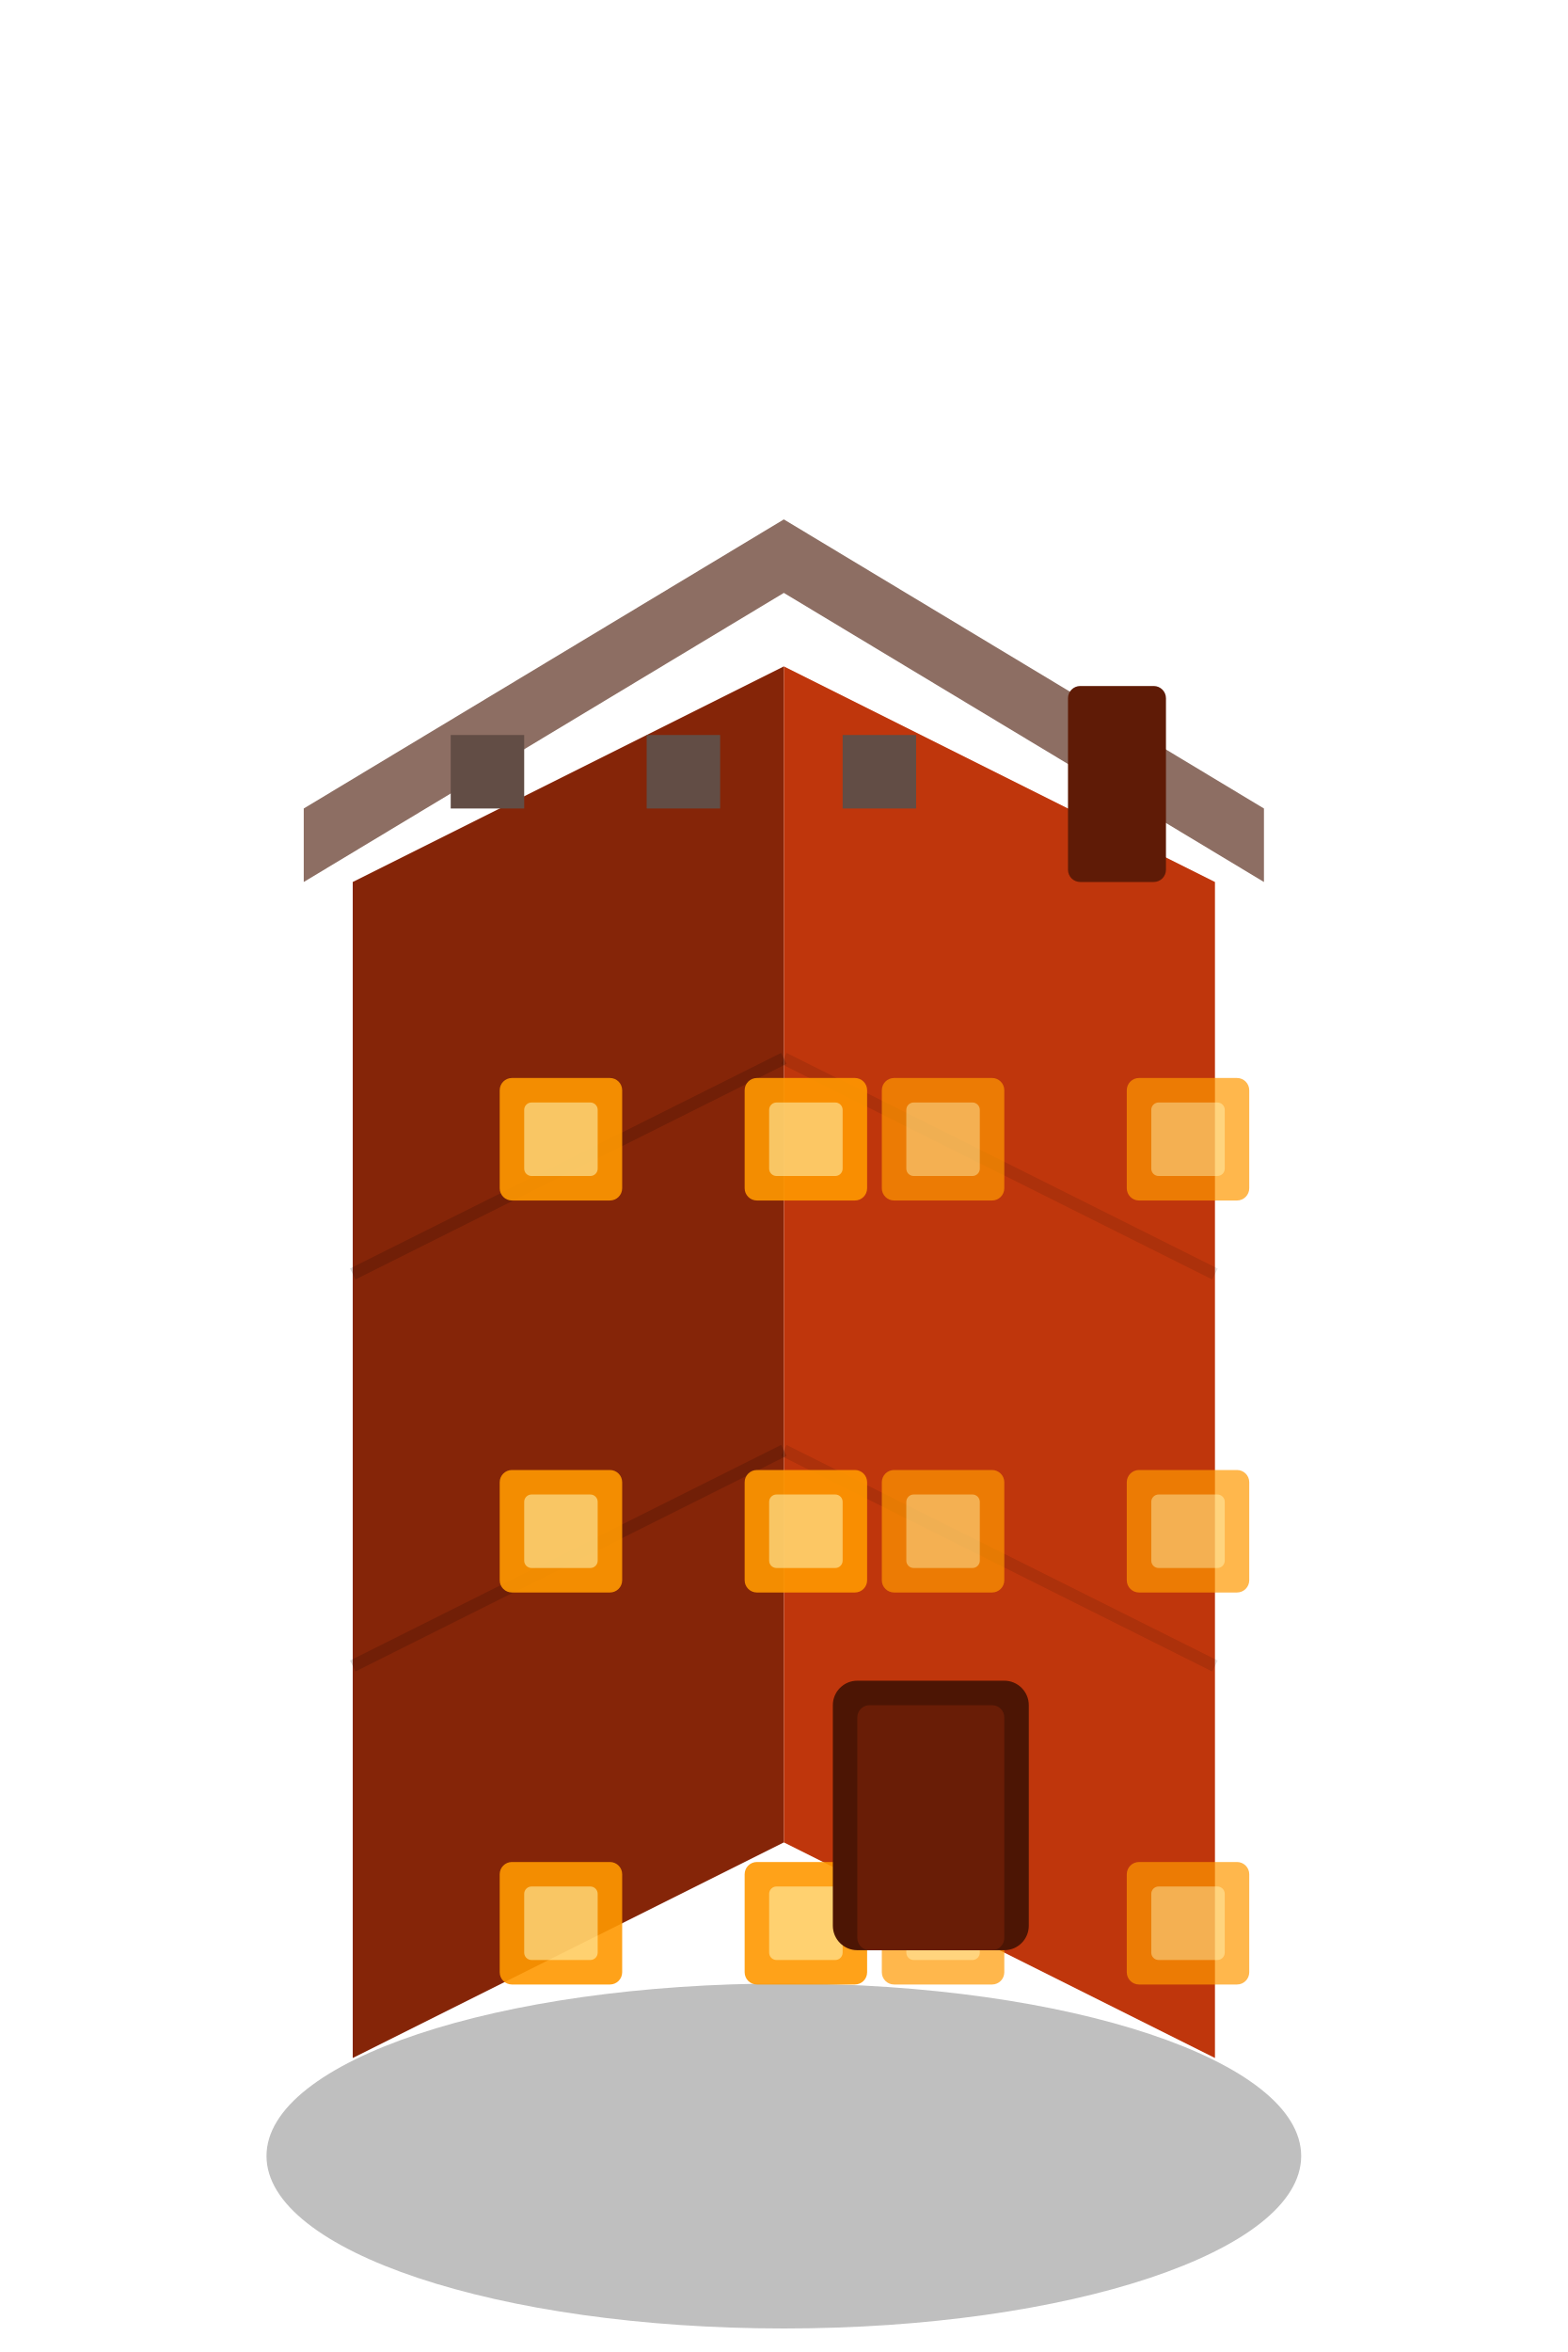
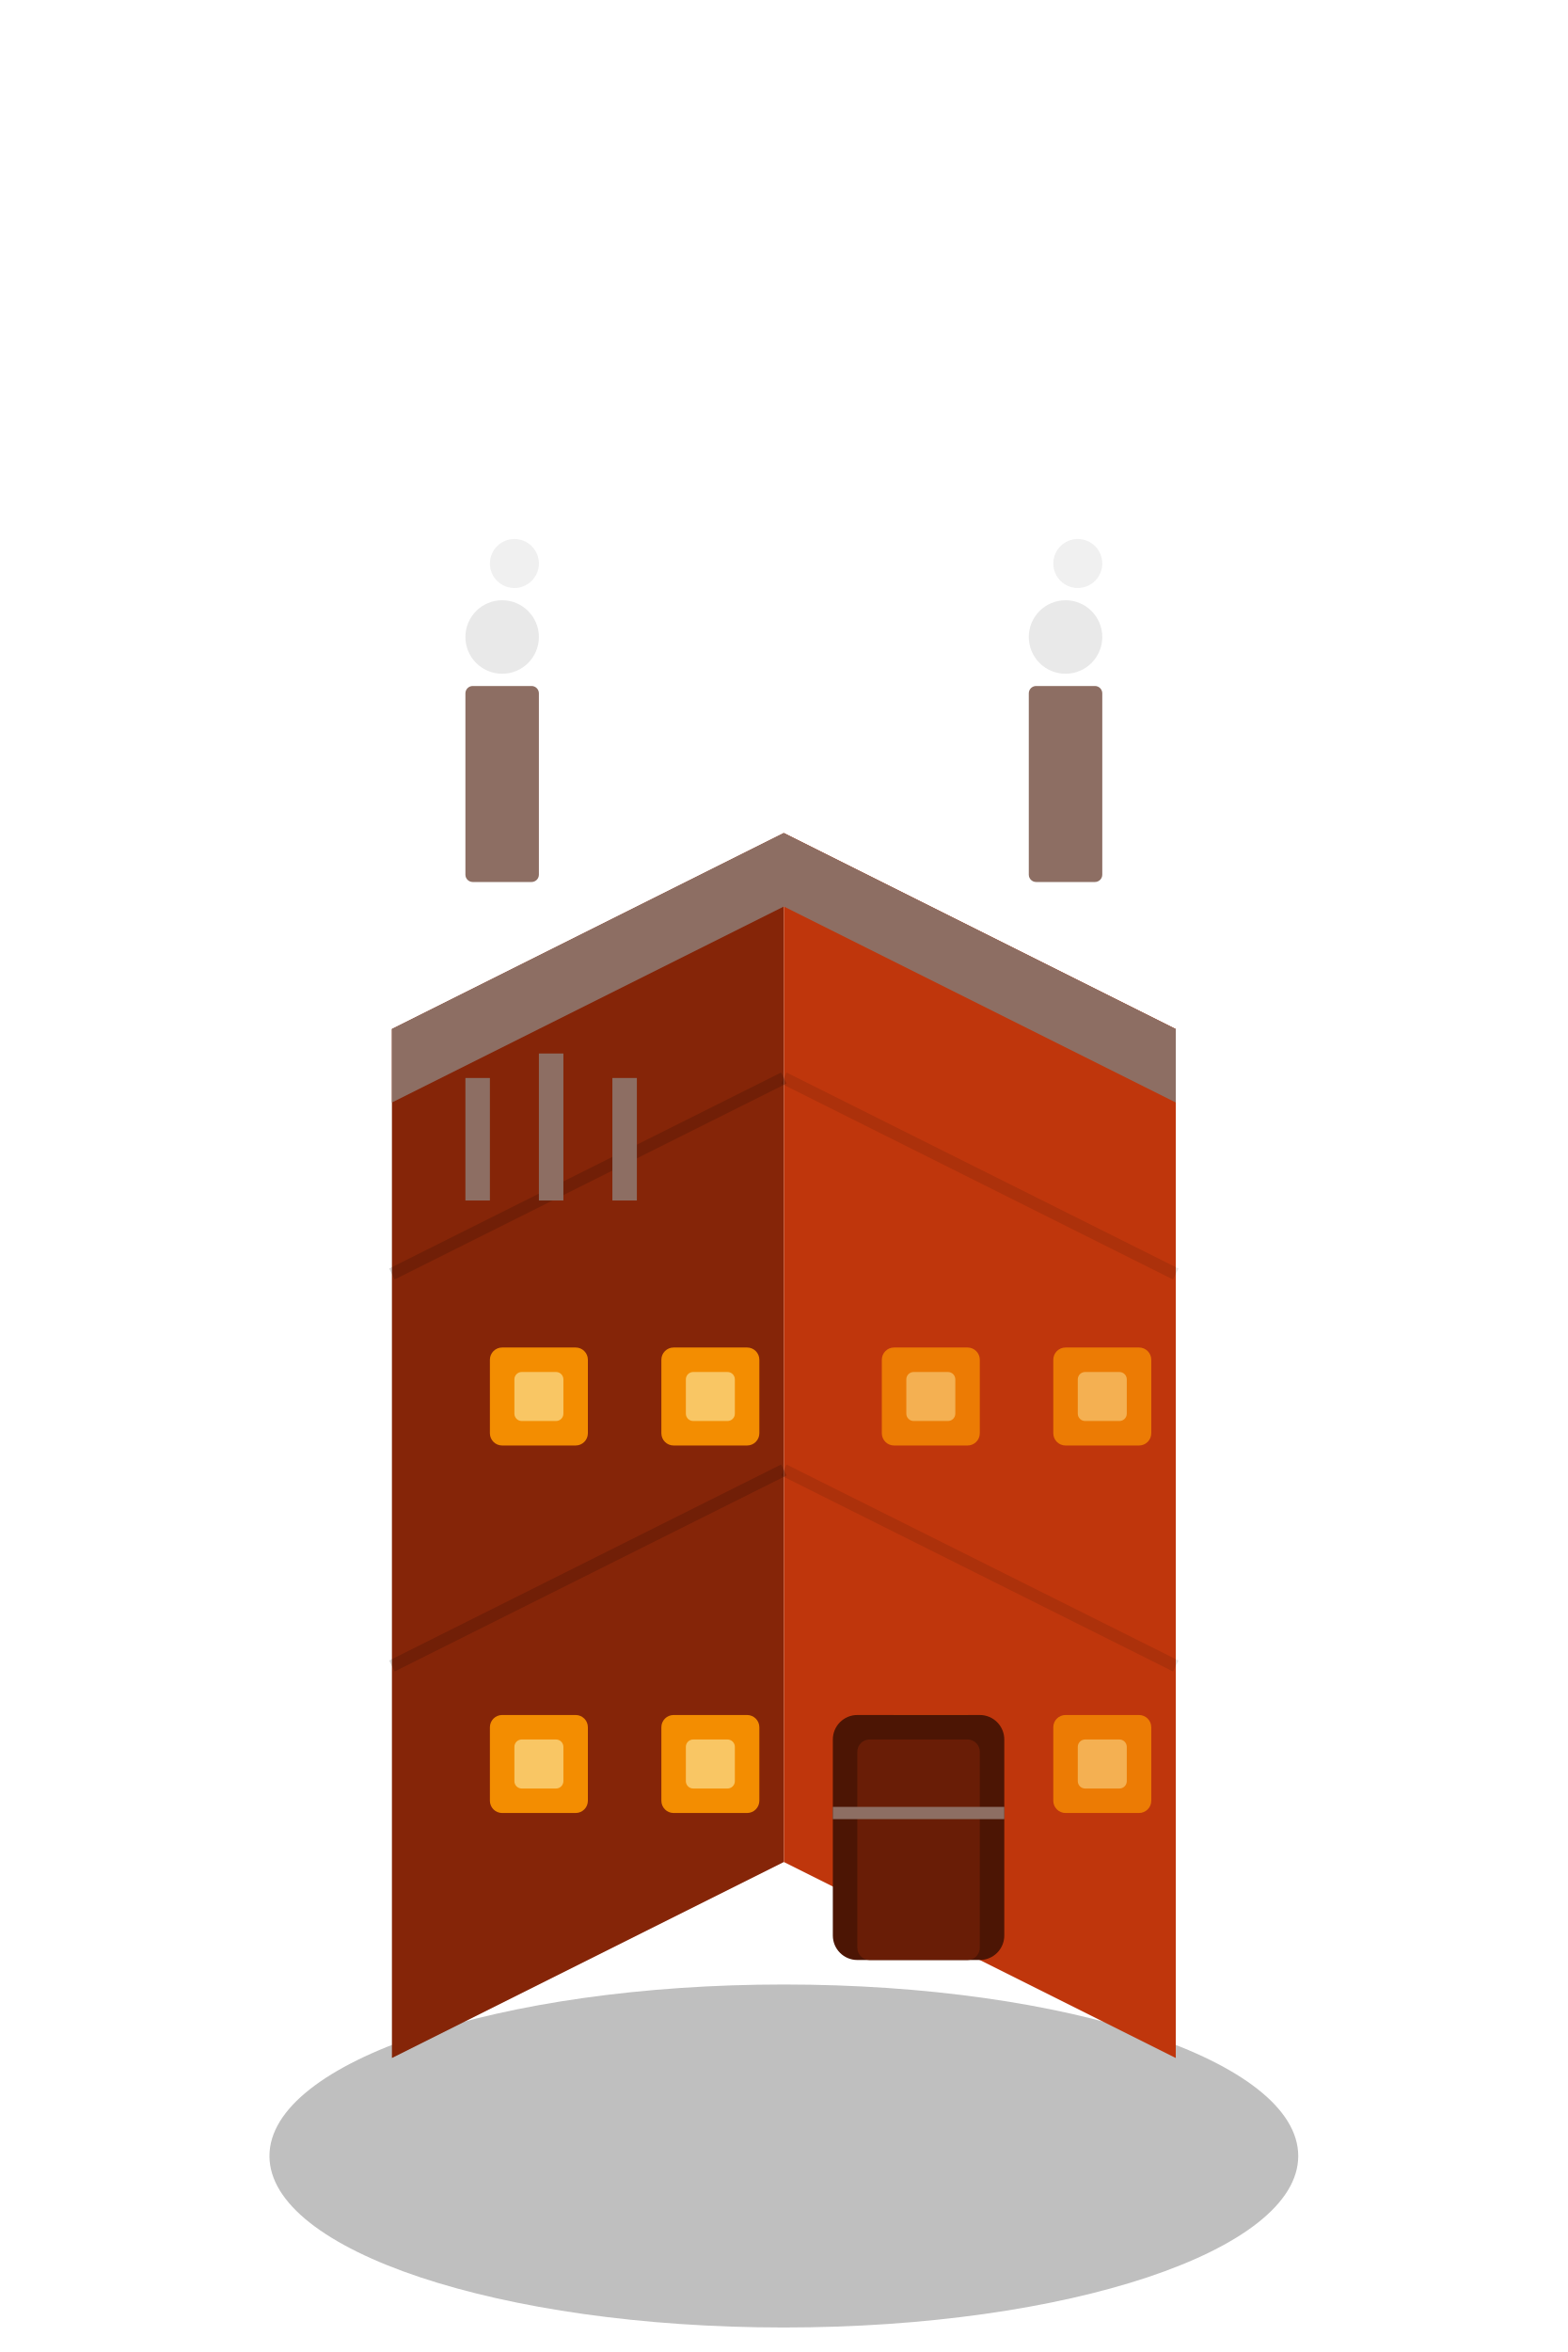
<svg xmlns="http://www.w3.org/2000/svg" width="64" height="96" viewBox="0 0 64 96">
-   <ellipse cx="32" cy="88" rx="21.12" ry="7.04" fill="rgba(0,0,0,0.25)" />
-   <polygon points="14.4,84 32,75.2 32,27.2 14.4,36" fill="rgb(133,37,8)" />
-   <polygon points="32,75.2 49.6,84 49.6,36 32,27.2" fill="#BF360C" />
-   <line x1="14.4" y1="68" x2="32" y2="59.2" stroke="rgba(0,0,0,0.15)" stroke-width="0.5" />
-   <line x1="32" y1="59.2" x2="49.6" y2="68" stroke="rgba(0,0,0,0.1)" stroke-width="0.5" />
-   <line x1="14.4" y1="52" x2="32" y2="43.2" stroke="rgba(0,0,0,0.15)" stroke-width="0.5" />
-   <line x1="32" y1="43.2" x2="49.6" y2="52" stroke="rgba(0,0,0,0.1)" stroke-width="0.5" />
-   <rect x="20.4" y="76" width="5" height="5" fill="#FF9800" opacity="0.9" rx="0.5" />
-   <rect x="21.4" y="77" width="3" height="3" fill="rgba(255,255,200,0.5)" rx="0.3" />
-   <rect x="30.4" y="76" width="5" height="5" fill="#FF9800" opacity="0.9" rx="0.5" />
-   <rect x="31.4" y="77" width="3" height="3" fill="rgba(255,255,200,0.5)" rx="0.3" />
-   <rect x="20.4" y="60" width="5" height="5" fill="#FF9800" opacity="0.9" rx="0.5" />
-   <rect x="21.4" y="61" width="3" height="3" fill="rgba(255,255,200,0.5)" rx="0.3" />
-   <rect x="30.4" y="60" width="5" height="5" fill="#FF9800" opacity="0.9" rx="0.5" />
-   <rect x="31.4" y="61" width="3" height="3" fill="rgba(255,255,200,0.5)" rx="0.3" />
-   <rect x="20.4" y="44" width="5" height="5" fill="#FF9800" opacity="0.9" rx="0.5" />
-   <rect x="21.4" y="45" width="3" height="3" fill="rgba(255,255,200,0.5)" rx="0.3" />
-   <rect x="30.4" y="44" width="5" height="5" fill="#FF9800" opacity="0.9" rx="0.5" />
-   <rect x="31.4" y="45" width="3" height="3" fill="rgba(255,255,200,0.5)" rx="0.3" />
-   <rect x="36" y="76" width="5" height="5" fill="#FF9800" opacity="0.7" rx="0.5" />
-   <rect x="37" y="77" width="3" height="3" fill="rgba(255,255,200,0.4)" rx="0.3" />
-   <rect x="46" y="76" width="5" height="5" fill="#FF9800" opacity="0.7" rx="0.5" />
-   <rect x="47" y="77" width="3" height="3" fill="rgba(255,255,200,0.4)" rx="0.3" />
-   <rect x="36" y="60" width="5" height="5" fill="#FF9800" opacity="0.7" rx="0.5" />
-   <rect x="37" y="61" width="3" height="3" fill="rgba(255,255,200,0.4)" rx="0.3" />
-   <rect x="46" y="60" width="5" height="5" fill="#FF9800" opacity="0.7" rx="0.5" />
-   <rect x="47" y="61" width="3" height="3" fill="rgba(255,255,200,0.4)" rx="0.3" />
-   <rect x="36" y="44" width="5" height="5" fill="#FF9800" opacity="0.7" rx="0.5" />
-   <rect x="37" y="45" width="3" height="3" fill="rgba(255,255,200,0.4)" rx="0.3" />
-   <rect x="46" y="44" width="5" height="5" fill="#FF9800" opacity="0.7" rx="0.5" />
-   <rect x="47" y="45" width="3" height="3" fill="rgba(255,255,200,0.4)" rx="0.3" />
-   <polygon points="12.4,36 32,24.2 51.6,36 51.6,33 32,21.2 12.4,33" fill="#8D6E63" />
-   <rect x="18.4" y="30" width="3" height="3" fill="rgb(98,77,69)" />
-   <rect x="26.4" y="30" width="3" height="3" fill="rgb(98,77,69)" />
-   <rect x="34.4" y="30" width="3" height="3" fill="rgb(98,77,69)" />
-   <rect x="34" y="68.6" width="8" height="11" fill="rgb(76,21,4)" rx="1" />
-   <rect x="35" y="69.6" width="6" height="10" fill="rgb(105,29,6)" rx="0.5" />
-   <rect x="43.6" y="28" width="4" height="8" fill="rgb(95,27,6)" rx="0.5" />
+   <ellipse cx="32" cy="88" rx="21" ry="7" fill="rgba(0,0,0,0.25)" />
+   <polygon points="16,84 32,76 32,34 16,42" fill="rgb(133,37,8)" />
+   <polygon points="32,76 48,84 48,42 32,34" fill="#BF360C" />
+   <line x1="16" y1="68" x2="32" y2="60" stroke="rgba(0,0,0,0.15)" stroke-width="0.5" />
+   <line x1="32" y1="60" x2="48" y2="68" stroke="rgba(0,0,0,0.1)" stroke-width="0.5" />
+   <line x1="16" y1="52" x2="32" y2="44" stroke="rgba(0,0,0,0.15)" stroke-width="0.5" />
+   <line x1="32" y1="44" x2="48" y2="52" stroke="rgba(0,0,0,0.1)" stroke-width="0.5" />
+   <polygon points="16,42 32,34 48,42 48,45 32,37 16,45" fill="#8D6E63" />
+   <rect x="19" y="44" width="1" height="5" fill="#8D6E63" />
+   <rect x="22" y="43" width="1" height="6" fill="#8D6E63" />
+   <rect x="25" y="44" width="1" height="5" fill="#8D6E63" />
+   <rect x="20" y="70" width="4" height="4" fill="#FF9800" opacity="0.9" rx="0.5" />
+   <rect x="21" y="71" width="2" height="2" fill="rgba(255,255,200,0.5)" rx="0.3" />
+   <rect x="27" y="70" width="4" height="4" fill="#FF9800" opacity="0.9" rx="0.5" />
+   <rect x="28" y="71" width="2" height="2" fill="rgba(255,255,200,0.5)" rx="0.3" />
+   <rect x="20" y="55" width="4" height="4" fill="#FF9800" opacity="0.9" rx="0.5" />
+   <rect x="21" y="56" width="2" height="2" fill="rgba(255,255,200,0.5)" rx="0.3" />
+   <rect x="27" y="55" width="4" height="4" fill="#FF9800" opacity="0.9" rx="0.5" />
+   <rect x="28" y="56" width="2" height="2" fill="rgba(255,255,200,0.5)" rx="0.3" />
+   <rect x="36" y="70" width="4" height="4" fill="#FF9800" opacity="0.7" rx="0.5" />
+   <rect x="37" y="71" width="2" height="2" fill="rgba(255,255,200,0.4)" rx="0.3" />
+   <rect x="43" y="70" width="4" height="4" fill="#FF9800" opacity="0.7" rx="0.5" />
+   <rect x="44" y="71" width="2" height="2" fill="rgba(255,255,200,0.4)" rx="0.3" />
+   <rect x="36" y="55" width="4" height="4" fill="#FF9800" opacity="0.7" rx="0.5" />
+   <rect x="37" y="56" width="2" height="2" fill="rgba(255,255,200,0.4)" rx="0.3" />
+   <rect x="43" y="55" width="4" height="4" fill="#FF9800" opacity="0.7" rx="0.5" />
+   <rect x="44" y="56" width="2" height="2" fill="rgba(255,255,200,0.4)" rx="0.3" />
+   <rect x="34" y="70" width="7" height="10" fill="rgb(76,21,4)" rx="1" />
+   <rect x="35" y="71" width="5" height="9" fill="rgb(105,29,6)" rx="0.5" />
+   <line x1="34" y1="74" x2="41" y2="74" stroke="#8D6E63" stroke-width="0.5" />
+   <rect x="19" y="28" width="3" height="8" fill="#8D6E63" rx="0.3" />
+   <rect x="42" y="28" width="3" height="8" fill="#8D6E63" rx="0.3" />
+   <circle cx="20.5" cy="26" r="1.5" fill="rgba(180,180,180,0.3)" />
+   <circle cx="21" cy="23" r="1" fill="rgba(180,180,180,0.2)" />
+   <circle cx="43.5" cy="26" r="1.5" fill="rgba(180,180,180,0.3)" />
+   <circle cx="44" cy="23" r="1" fill="rgba(180,180,180,0.2)" />
</svg>
